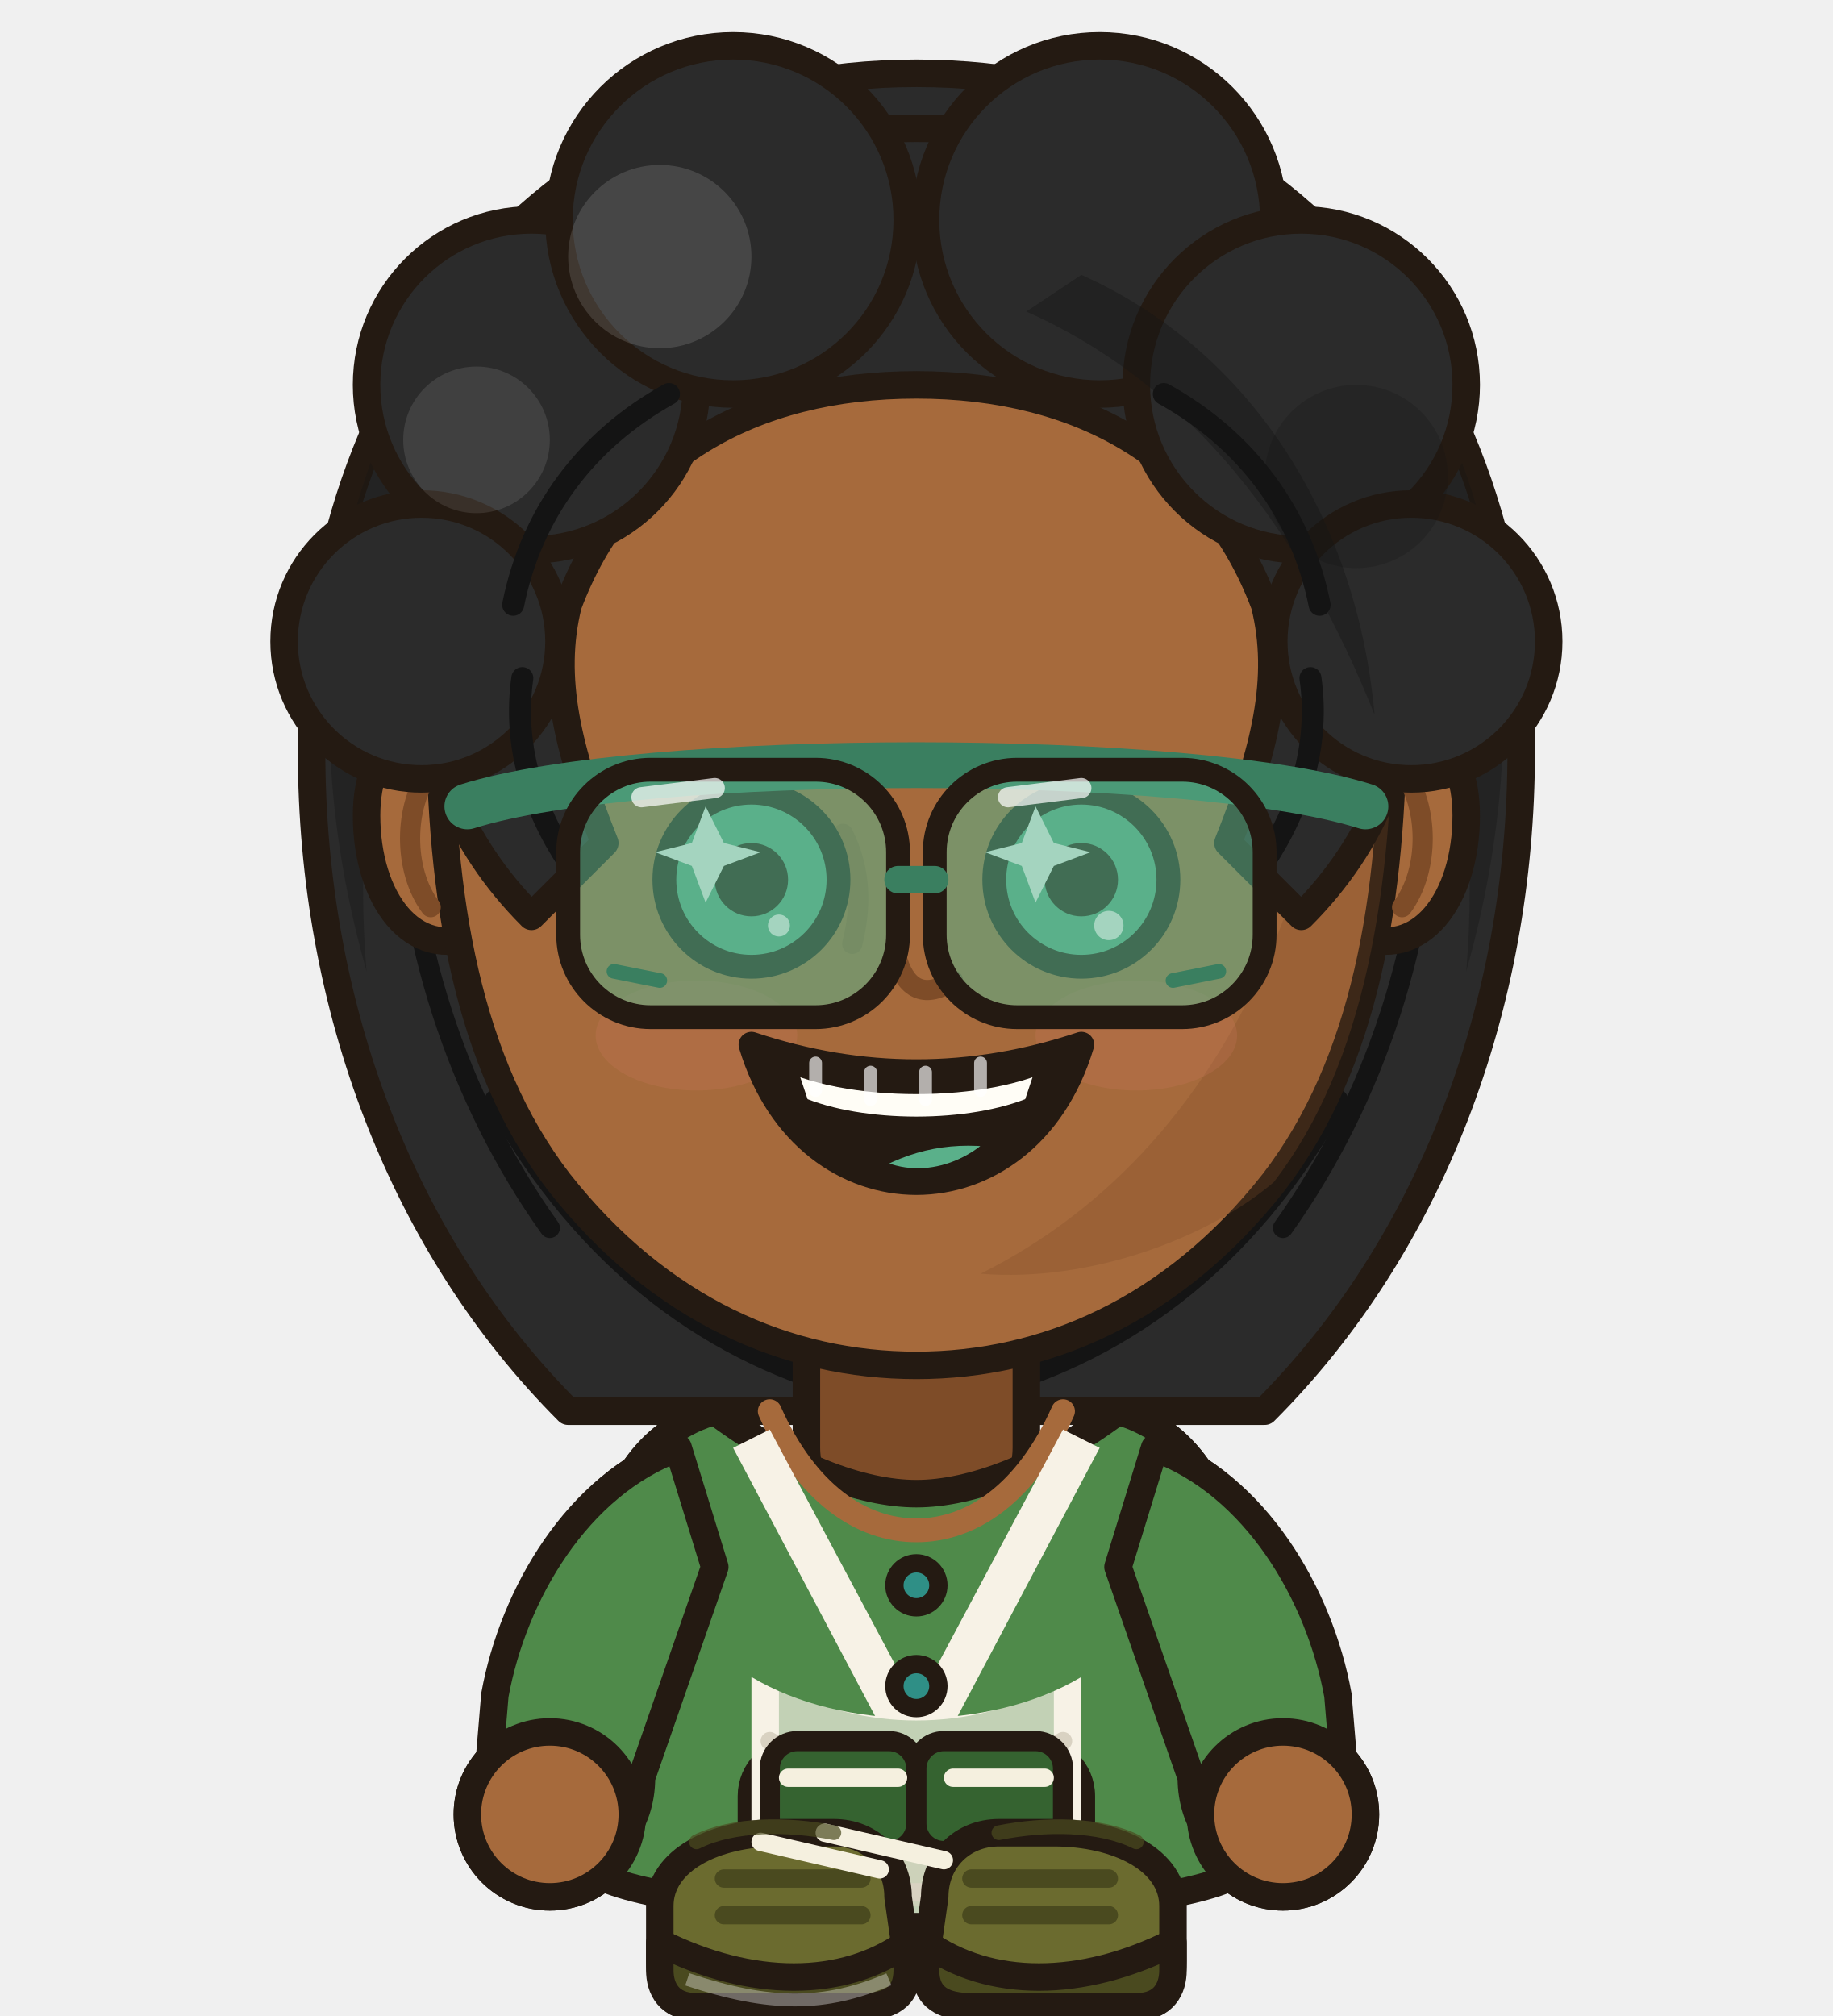
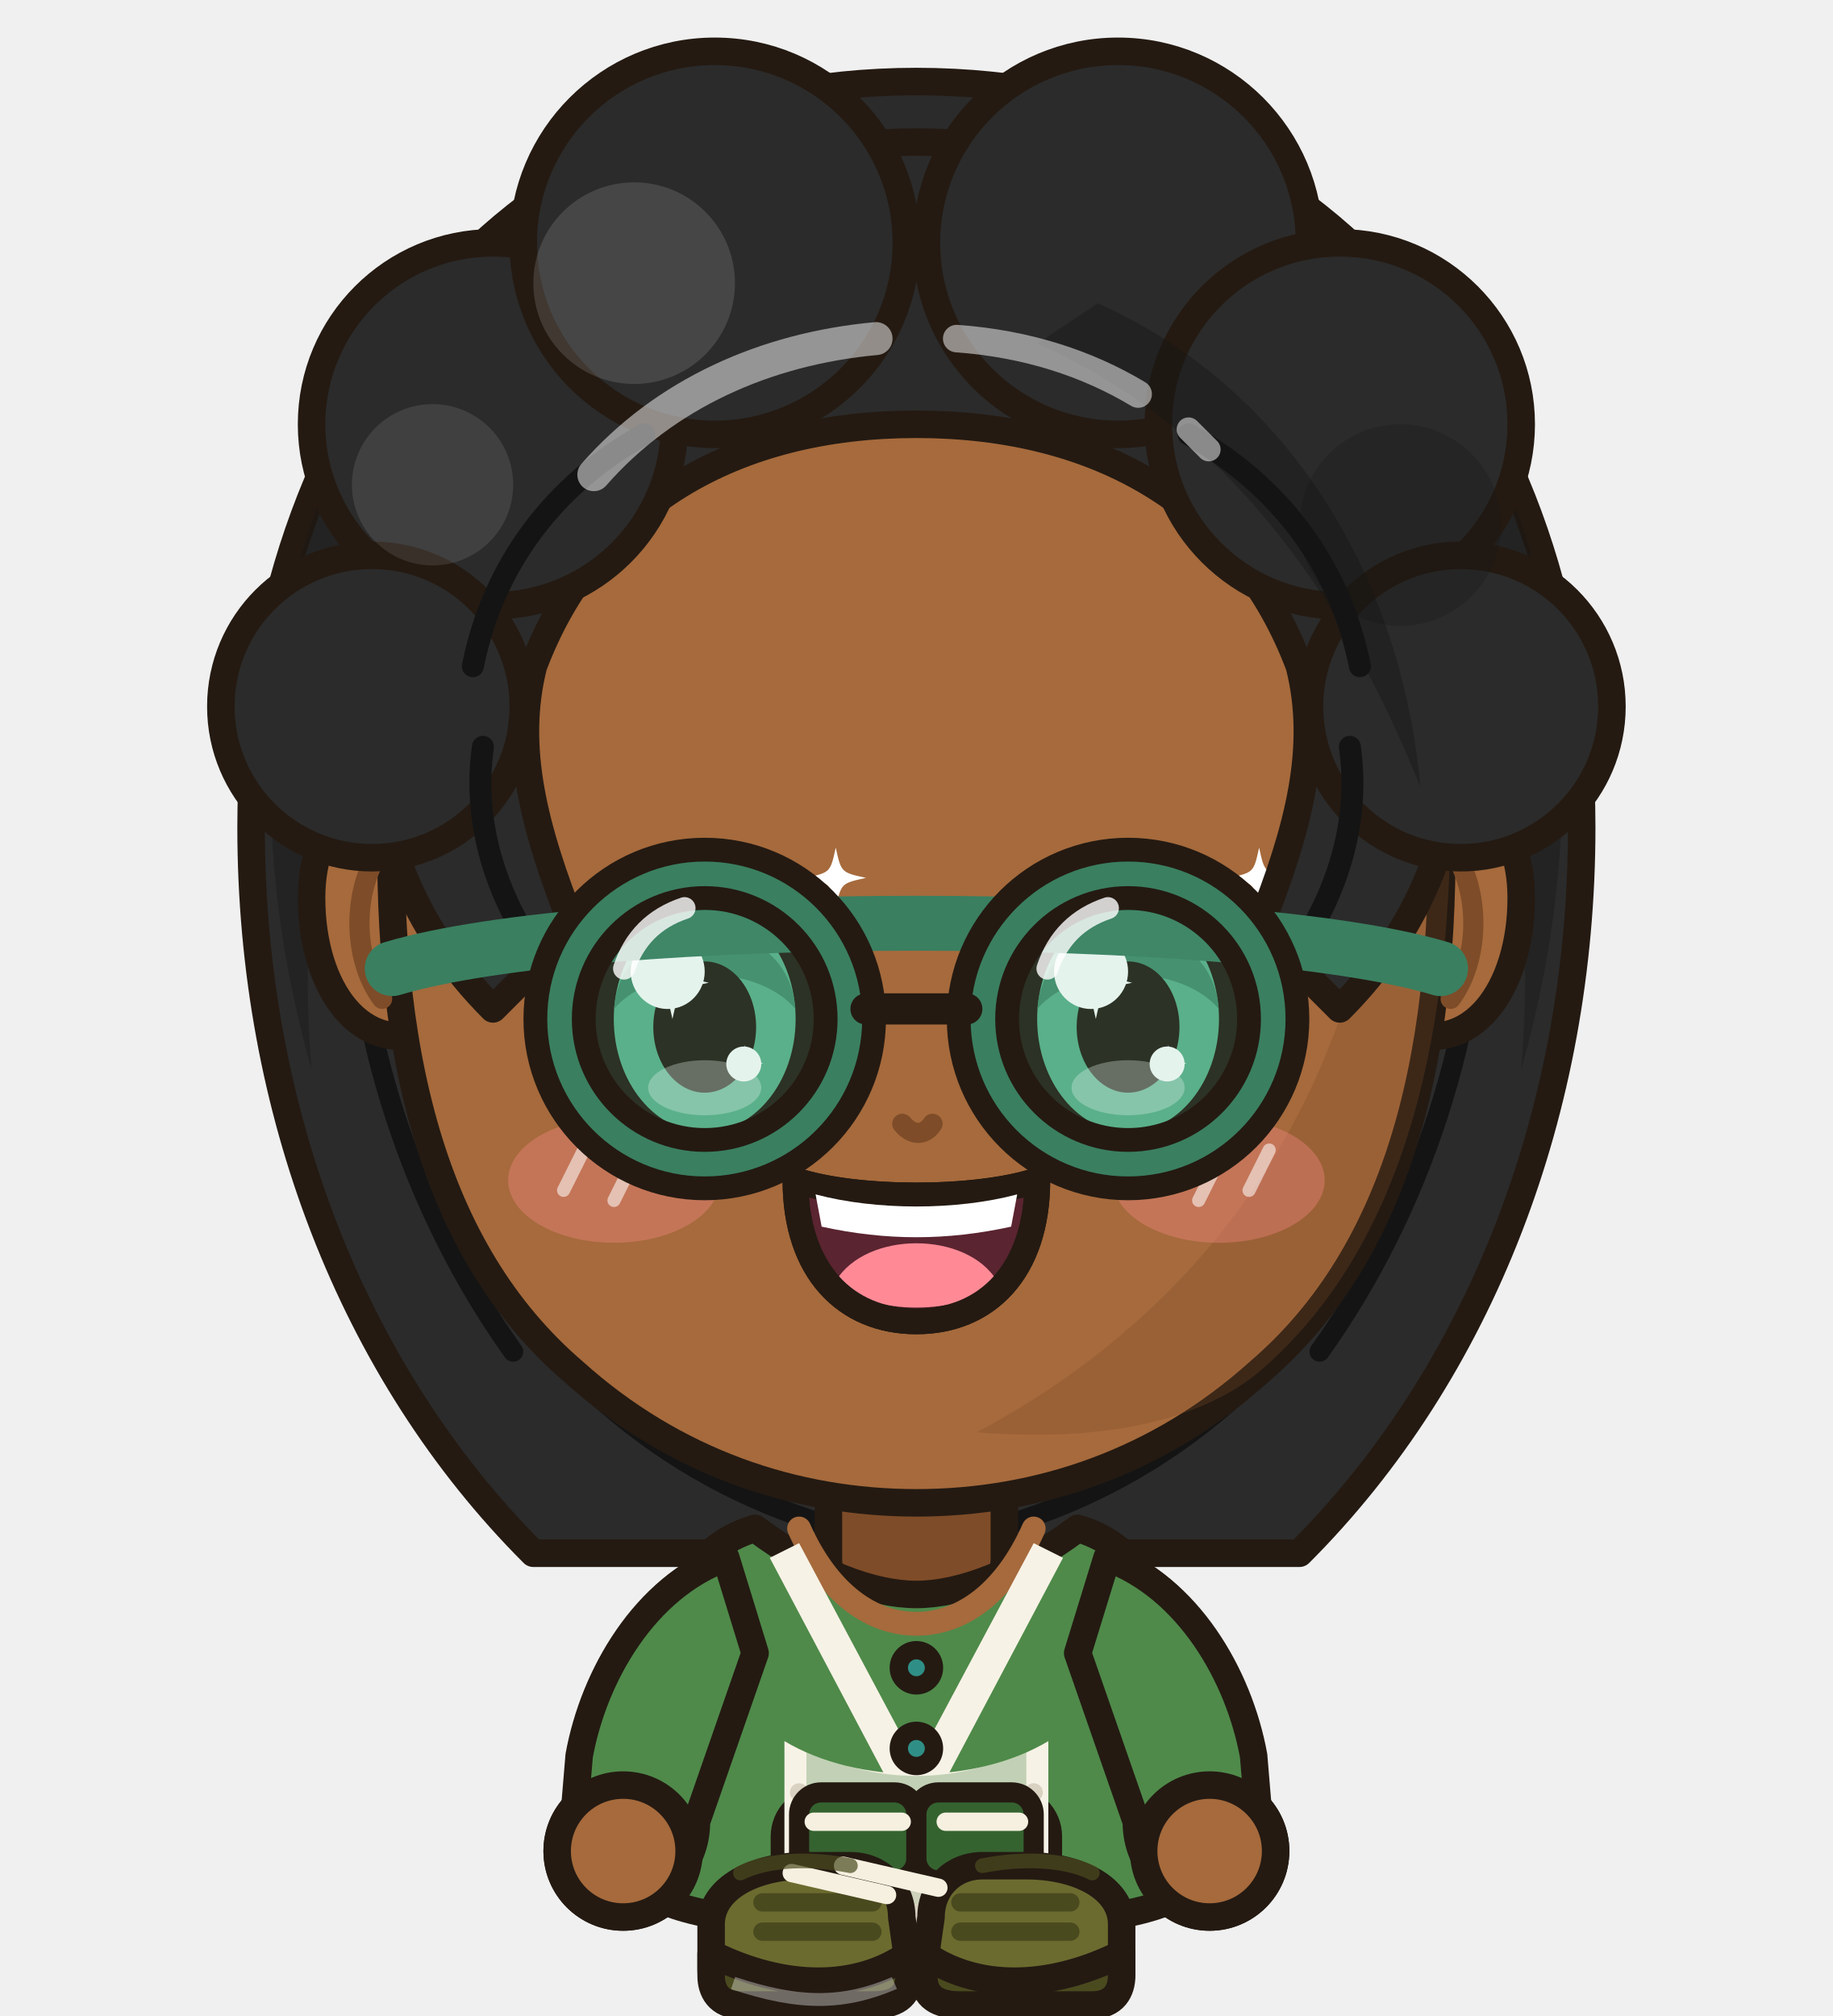
<svg xmlns="http://www.w3.org/2000/svg" width="200" height="220" viewBox="0 0 200 220">
  <g>
-     <g stroke="#241a12" stroke-width="3" stroke-linejoin="round" stroke-linecap="round">
-       <path d="M100 8 C60 8 34 40 34 82 C34 110 44 136 62 154 L138 154 C156 136 166 110 166 82 C166 40 140 8 100 8 Z" fill="#2b2b2b" />
-     </g>
-     <g stroke="none">
-       <path d="M58 40 C44 58 38 82 40 106 C32 78 36 50 50 34 Z" fill="#141414" opacity="0.32" />
-       <path d="M142 40 C156 58 162 82 160 106 C168 78 164 50 150 34 Z" fill="#141414" opacity="0.32" />
-     </g>
-     <g fill="none" stroke="#141414" stroke-width="2.2" stroke-linecap="round">
-       <path d="M54 120 C64 138 78 148 94 152" />
-       <path d="M146 120 C136 138 122 148 106 152" />
-       <path d="M44 84 C44 102 50 120 60 134" />
-       <path d="M156 84 C156 102 150 120 140 134" />
-     </g>
-   </g>
-   <g>
-     <g stroke="#241a12" stroke-width="3" stroke-linejoin="round" stroke-linecap="round">
-       <path d="M80 190 L80 207 C80 214 84 217 89 217 L95 217 C98 217 99 215 99 212 L99 190 Z" fill="#a66a3c" />
-       <path d="M120 190 L120 207 C120 214 116 217 111 217 L105 217 C102 217 101 215 101 212 L101 190 Z" fill="#a66a3c" />
-       <path d="M74 158 C63 162 56 174 54 188 C53 194 56 198 62 199 C67 199 70 196 71 191 L78 170 Z" fill="#a66a3c" />
-       <path d="M126 158 C137 162 144 174 146 188 C147 194 144 198 138 199 C133 199 130 196 129 191 L122 170 Z" fill="#a66a3c" />
-       <path d="M78 154 C71 156 67 162 66 169 L69 201 C80 206 120 206 131 201 L134 169 C133 162 129 156 122 154 C114 160 106 163 100 163 C94 163 86 160 78 154 Z" fill="#4f8a4a" />
-       <path d="M88 133 L88 158 C88 164 94 168 100 168 C106 168 112 164 112 158 L112 133 Z" fill="#7e4c28" />
-       <path d="M52 80 C45 77 40 81 40 89 C40 98 45 105 52 102 Z" fill="#a66a3c" />
-       <path d="M148 80 C155 77 160 81 160 89 C160 98 155 105 148 102 Z" fill="#a66a3c" />
-       <path d="M100 32 C72 32 51 51 48 78 C48 98 51 116 61 129 C72 143 86 149 100 149 C114 149 128 143 139 129 C149 116 152 98 152 78 C149 51 128 32 100 32 Z" fill="#a66a3c" />
-       <circle cx="60" cy="198" r="9" fill="#a66a3c" />
-       <circle cx="140" cy="198" r="9" fill="#a66a3c" />
-     </g>
-     <g stroke="none">
-       <path d="M139 129 C149 116 152 97 152 76 C152 65 150 55 146 47 C150 63 146 86 139 103 C132 120 121 132 107 139 C119 140 132 135 139 129 Z" fill="#7e4c28" opacity="0.28" />
-       <path d="M58 74 C62 54 77 38 96 34 C81 38 66 51 60 66 C57 75 56 84 57 93 C54 86 55 79 58 74 Z" fill="#ffffff" opacity="0.18" />
-       <ellipse cx="76" cy="113" rx="11" ry="6" fill="#df7f6e" opacity="0.16" />
-       <ellipse cx="124" cy="113" rx="11" ry="6" fill="#df7f6e" opacity="0.16" />
-       <path d="M83 196 C88 200 94 201 98 199 L98 205 C92 207 86 206 82 203 Z" fill="#7e4c28" opacity="0.22" />
-       <path d="M117 196 C112 200 106 201 102 199 L102 205 C108 207 114 206 118 203 Z" fill="#7e4c28" opacity="0.22" />
-       <path d="M78 158 C86 164 94 167 100 167 C106 167 114 164 122 158 L122 163 C114 169 106 172 100 172 C94 172 86 169 78 163 Z" fill="#356330" opacity="0.55" />
-       <path d="M69 193 C80 198 120 198 131 193 L131 201 C120 206 80 206 69 201 Z" fill="#356330" opacity="0.25" />
-       <path d="M74 176 C77 182 78 189 77 196 L72 195 C73 187 72 181 70 176 Z" fill="#356330" opacity="0.35" />
-       <path d="M126 176 C123 182 122 189 123 196 L128 195 C127 187 128 181 130 176 Z" fill="#356330" opacity="0.35" />
-     </g>
-     <g fill="none" stroke="#7e4c28" stroke-width="2.2" stroke-linecap="round">
-       <path d="M47 84 C44 88 44 95 47 99" />
-       <path d="M153 84 C156 88 156 95 153 99" />
-       <path d="M98 105 C99 108 101 109 104 107" />
-       <path d="M92 91 C94 95 94 99 93 103" opacity="0.35" />
-     </g>
-   </g>
-   <g>
-     <g stroke="#241a12" stroke-width="3" stroke-linejoin="round" stroke-linecap="round">
-       <path d="M78 154 C71 156 67 162 66 169 L66 205 C78 210 122 210 134 205 L134 169 C133 162 129 156 122 154 C114 160 106 163 100 163 C94 163 86 160 78 154 Z" fill="#4f8a4a" />
-       <path d="M74 158 C63 162 56 174 54 185 L53 197 C53 202 57 205 62 204 C67 203 70 199 70 194 L78 171 Z" fill="#4f8a4a" />
-       <path d="M126 158 C137 162 144 174 146 185 L147 197 C147 202 143 205 138 204 C133 203 130 199 130 194 L122 171 Z" fill="#4f8a4a" />
-       <rect x="82" y="191" width="16" height="24" rx="5" fill="#6b6b2f" />
-       <rect x="102" y="191" width="16" height="24" rx="5" fill="#6b6b2f" />
-       <path d="M84 154 C88 163 94 167 100 167 C106 167 112 163 116 154" fill="none" stroke="#a66a3c" stroke-width="2.6" />
-     </g>
-     <g stroke="#241a12" stroke-width="3" stroke-linejoin="round" stroke-linecap="round">
-       <circle cx="60" cy="198" r="9" fill="#a66a3c" />
-       <circle cx="140" cy="198" r="9" fill="#a66a3c" />
-     </g>
-     <g stroke="none">
-       <path d="M84 156 L100 186 L116 156 L120 158 L102 192 L100 196 L98 192 L80 158 Z" fill="#f7f2e6" />
-       <path d="M82 183 C92 189 108 189 118 183 L118 205 C108 210 92 210 82 205 Z" fill="#f7f2e6" />
-       <path d="M85 184 C94 189 106 189 115 184 L115 205 C106 210 94 210 85 205 Z" fill="#4f8a4a" opacity="0.32" />
-       <path d="M88 198 C96 202 104 202 112 198 L112 205 C104 209 96 209 88 205 Z" fill="#d9d2c2" opacity="0.45" />
-     </g>
-     <g fill="none" stroke="#d9d2c2" stroke-width="2" stroke-linecap="round">
-       <path d="M84 190 C92 195 108 195 116 190" />
-       <path d="M80 202 C92 208 108 208 120 202" />
-     </g>
-     <g fill="#2f8f86" stroke="#241a12" stroke-width="2">
-       <circle cx="100" cy="173" r="2.4" />
-       <circle cx="100" cy="184" r="2.4" />
-     </g>
-     <rect x="84" y="190" width="16" height="12" rx="3" fill="#356330" stroke="#241a12" stroke-width="2.2" />
-     <rect x="100" y="190" width="16" height="12" rx="3" fill="#356330" stroke="#241a12" stroke-width="2.2" />
-     <path d="M86 194 L98 194" stroke="#f5f0df" stroke-width="2" stroke-linecap="round" />
-     <path d="M104 194 L114 194" stroke="#f5f0df" stroke-width="2" stroke-linecap="round" />
-   </g>
-   <g>
-     <g transform="translate(0,3)">
-       <g stroke="#241a12" stroke-width="3" stroke-linejoin="round" stroke-linecap="round">
-         <path d="M72 205 C72 200 78 197 85 197 L91 197 C95 197 98 200 98 204 L99 211 C99 214 97 216 94 216 L76 216 C73 216 72 214 72 211 Z" fill="#6b6b2f" />
-         <path d="M128 205 C128 200 122 197 115 197 L109 197 C105 197 102 200 102 204 L101 211 C101 214 103 216 106 216 L124 216 C127 216 128 214 128 211 Z" fill="#6b6b2f" />
-         <path d="M72 209 C82 214 92 214 99 209 L99 212 C99 215 97 216 94 216 L76 216 C73 216 72 214 72 212 Z" fill="#4a4a1f" />
-         <path d="M128 209 C118 214 108 214 101 209 L101 212 C101 215 103 216 106 216 L124 216 C127 216 128 214 128 212 Z" fill="#4a4a1f" />
-       </g>
-       <g fill="none" stroke="#4a4a1f" stroke-width="2" stroke-linecap="round">
-         <path d="M79 202 L94 202" />
-         <path d="M79 206 L94 206" />
-         <path d="M121 202 L106 202" />
-         <path d="M121 206 L106 206" />
-       </g>
-       <g stroke="#f5f0df" stroke-width="2" stroke-linecap="round">
-         <path d="M83 198 L96 201" />
-         <path d="M90 197 L103 200" />
-       </g>
-       <g fill="none" stroke="#4a4a1f" stroke-width="1.6" stroke-linecap="round" opacity="0.7">
-         <path d="M76 198 C80 196 86 196 91 197" />
-         <path d="M124 198 C120 196 114 196 109 197" />
-       </g>
-       <path d="M75 213 C84 216 90 216 97 213" fill="none" stroke="#ffffff" stroke-width="1.4" opacity="0.35" />
-     </g>
-   </g>
-   <g>
-     <g stroke="#241a12" stroke-width="2.6" stroke-linejoin="round" stroke-linecap="round">
-       <circle cx="82" cy="96" r="9.5" fill="#5ab08a" />
-       <circle cx="118" cy="96" r="9.5" fill="#5ab08a" />
-       <circle cx="82" cy="96" r="4" fill="#241a12" stroke="none" />
-       <circle cx="118" cy="96" r="4" fill="#241a12" stroke="none" />
-       <path d="M77 88 L79 92 L83 93 L79 94.5 L77 98.5 L75.5 94.5 L71.5 93 L75.5 92 Z" fill="#ffffff" stroke="none" />
-       <path d="M113 88 L115 92 L119 93 L115 94.5 L113 98.5 L111.5 94.5 L107.5 93 L111.5 92 Z" fill="#ffffff" stroke="none" />
-       <circle cx="121" cy="101" r="1.6" fill="#ffffff" stroke="none" />
-       <circle cx="85" cy="101" r="1.2" fill="#ffffff" stroke="none" />
-     </g>
-   </g>
-   <g>
-     <g stroke="#241a12" stroke-width="2.8" stroke-linejoin="round" stroke-linecap="round">
-       <path d="M82 114 C88 134 112 134 118 114 C106 118 94 118 82 114 Z" fill="#241a12" />
-       <path d="M85 115 C92 119 108 119 115 115 L113 121 C106 124 94 124 87 121 Z" fill="#fffdf6" />
-       <path d="M94 127 C100 131 107 128 110 124 C104 123 99 124 94 127 Z" fill="#5ab08a" />
-     </g>
-     <g fill="none" stroke="#ffffff" stroke-width="1.4" stroke-linecap="round" opacity="0.65">
-       <path d="M89 116 L89 119" />
-       <path d="M95 117 L95 120" />
-       <path d="M101 117 L101 120" />
-       <path d="M107 116 L107 119" />
-     </g>
-   </g>
-   <g>
-     <g stroke="#241a12" stroke-width="3" stroke-linejoin="round" stroke-linecap="round">
-       <path d="M100 14 C82 14 68 22 58 34 C50 44 46 56 46 70 C46 82 50 92 58 100 L66 92 C62 82 60 74 62 66 C68 50 82 42 100 42 C118 42 132 50 138 66 C140 74 138 82 134 92 L142 100 C150 92 154 82 154 70 C154 56 150 44 142 34 C132 22 118 14 100 14 Z" fill="#2b2b2b" />
-       <circle cx="58" cy="42" r="18" fill="#2b2b2b" />
-       <circle cx="80" cy="24" r="19" fill="#2b2b2b" />
-       <circle cx="120" cy="24" r="19" fill="#2b2b2b" />
-       <circle cx="142" cy="42" r="18" fill="#2b2b2b" />
-       <circle cx="46" cy="70" r="15" fill="#2b2b2b" />
-       <circle cx="154" cy="70" r="15" fill="#2b2b2b" />
-     </g>
-     <g stroke="none">
-       <circle cx="72" cy="28" r="10" fill="#ffffff" opacity="0.13" />
-       <circle cx="52" cy="48" r="8" fill="#ffffff" opacity="0.1" />
-       <path d="M118 30 C136 38 148 56 150 78 C142 58 130 42 112 34 Z" fill="#141414" opacity="0.4" />
-       <circle cx="148" cy="52" r="10" fill="#141414" opacity="0.25" />
-     </g>
-     <g fill="none" stroke="#141414" stroke-width="2.4" stroke-linecap="round">
-       <path d="M56 66 C58 56 64 48 73 43" />
-       <path d="M144 66 C142 56 136 48 127 43" />
-       <path d="M62 94 C58 88 56 81 57 74" />
-       <path d="M138 94 C142 88 144 81 143 74" />
-     </g>
-   </g>
-   <g>
-     <g stroke="#241a12" stroke-width="2.6" stroke-linejoin="round" stroke-linecap="round">
-       <path d="M51 88 C70 82 130 82 149 88" fill="none" stroke="#3a7f60" stroke-width="5" />
-       <rect x="62" y="84" width="36" height="27" rx="9" fill="#5ab08a" fill-opacity="0.55" />
-       <rect x="102" y="84" width="36" height="27" rx="9" fill="#5ab08a" fill-opacity="0.55" />
-       <path d="M98 96 L102 96" fill="none" stroke="#3a7f60" stroke-width="3" />
-       <path d="M70 87 L78 86" fill="none" stroke="#ffffff" stroke-width="2.2" opacity="0.7" />
-       <path d="M110 87 L118 86" fill="none" stroke="#ffffff" stroke-width="2.2" opacity="0.7" />
-       <path d="M67 106 L72 107" fill="none" stroke="#3a7f60" stroke-width="1.6" />
-       <path d="M128 107 L133 106" fill="none" stroke="#3a7f60" stroke-width="1.6" />
+     <g transform="translate(100 164) scale(1.1) translate(-100 -149)">
+       <g stroke="#241a12" stroke-width="2.73" stroke-linejoin="round" stroke-linecap="round">
+         <path d="M100 8 C60 8 34 40 34 82 C34 110 44 136 62 154 L138 154 C156 136 166 110 166 82 C166 40 140 8 100 8 Z" fill="#2b2b2b" />
+       </g>
+       <g stroke="none">
+         <path d="M58 40 C44 58 38 82 40 106 C32 78 36 50 50 34 Z" fill="#141414" opacity="0.32" />
+         <path d="M142 40 C156 58 162 82 160 106 C168 78 164 50 150 34 Z" fill="#141414" opacity="0.32" />
+       </g>
+       <g fill="none" stroke="#141414" stroke-width="2.00" stroke-linecap="round">
+         <path d="M54 120 C64 138 78 148 94 152" />
+         <path d="M146 120 C136 138 122 148 106 152" />
+         <path d="M44 84 C44 102 50 120 60 134" />
+         <path d="M156 84 C156 102 150 120 140 134" />
+       </g>
+     </g>
+   </g>
+   <g>
+     <g transform="translate(100 218) scale(0.8) translate(-100 -218)">
+       <g stroke="#241a12" stroke-width="3.75" stroke-linejoin="round" stroke-linecap="round">
+         <path d="M80 190 L80 207 C80 214 84 217 89 217 L95 217 C98 217 99 215 99 212 L99 190 Z" fill="#a66a3c" />
+         <path d="M120 190 L120 207 C120 214 116 217 111 217 L105 217 C102 217 101 215 101 212 L101 190 Z" fill="#a66a3c" />
+         <path d="M74 158 C63 162 56 174 54 188 C53 194 56 198 62 199 C67 199 70 196 71 191 L78 170 Z" fill="#a66a3c" />
+         <path d="M126 158 C137 162 144 174 146 188 C147 194 144 198 138 199 C133 199 130 196 129 191 L122 170 Z" fill="#a66a3c" />
+         <path d="M78 154 C71 156 67 162 66 169 L69 201 C80 206 120 206 131 201 L134 169 C133 162 129 156 122 154 C114 160 106 163 100 163 C94 163 86 160 78 154 Z" fill="#4f8a4a" />
+         <path d="M88 133 L88 158 C88 164 94 168 100 168 C106 168 112 164 112 158 L112 133 Z" fill="#7e4c28" />
+         <circle cx="60" cy="198" r="9" fill="#a66a3c" />
+         <circle cx="140" cy="198" r="9" fill="#a66a3c" />
+       </g>
+       <g stroke="none">
+         <path d="M83 196 C88 200 94 201 98 199 L98 205 C92 207 86 206 82 203 Z" fill="#7e4c28" opacity="0.22" />
+         <path d="M117 196 C112 200 106 201 102 199 L102 205 C108 207 114 206 118 203 Z" fill="#7e4c28" opacity="0.22" />
+         <path d="M78 158 C86 164 94 167 100 167 C106 167 114 164 122 158 L122 163 C114 169 106 172 100 172 C94 172 86 169 78 163 Z" fill="#356330" opacity="0.55" />
+         <path d="M69 193 C80 198 120 198 131 193 L131 201 C120 206 80 206 69 201 Z" fill="#356330" opacity="0.25" />
+         <path d="M74 176 C77 182 78 189 77 196 L72 195 C73 187 72 181 70 176 Z" fill="#356330" opacity="0.35" />
+         <path d="M126 176 C123 182 122 189 123 196 L128 195 C127 187 128 181 130 176 Z" fill="#356330" opacity="0.35" />
+       </g>
+     </g>
+     <g transform="translate(100 164) scale(1.1) translate(-100 -149)">
+       <g stroke="#241a12" stroke-width="2.73" stroke-linejoin="round" stroke-linecap="round">
+         <path d="M52 80 C45 77 40 81 40 89 C40 98 45 105 52 102 Z" fill="#a66a3c" />
+         <path d="M148 80 C155 77 160 81 160 89 C160 98 155 105 148 102 Z" fill="#a66a3c" />
+         <path d="M100 32 C72 32 51 51 48 78 C47 104 52 124 66 136 C76 145 88 149 100 149 C112 149 124 145 134 136 C148 124 153 104 152 78 C149 51 128 32 100 32 Z" fill="#a66a3c" />
+       </g>
+       <g stroke="none">
+         <path d="M134 136 C148 124 153 104 153 80 C153 66 150 55 146 47 C151 66 147 90 140 106 C133 122 121 134 106 142 C118 143 128 141 134 136 Z" fill="#7e4c28" opacity="0.28" />
+         <path d="M58 74 C62 54 77 38 96 34 C81 38 66 51 60 66 C57 75 56 84 57 93 C54 86 55 79 58 74 Z" fill="#ffffff" opacity="0.18" />
+         <ellipse cx="70" cy="117" rx="10.5" ry="6.2" fill="#ff8a8a" opacity="0.34" />
+         <ellipse cx="130" cy="117" rx="10.5" ry="6.2" fill="#ff8a8a" opacity="0.34" />
+       </g>
+       <g fill="none" stroke="#7e4c28" stroke-width="2" stroke-linecap="round">
+         <path d="M47 84 C44 88 44 95 47 99" />
+         <path d="M153 84 C156 88 156 95 153 99" />
+         <path d="M98.6 111.4 C99.6 112.6 100.8 112.6 101.6 111.4" />
+       </g>
+       <g fill="none" stroke="#ffffff" stroke-width="1.3" stroke-linecap="round" opacity="0.55">
+         <path d="M65 118 L67 114" />
+         <path d="M70 119 L72 115" />
+         <path d="M128 119 L130 115" />
+         <path d="M133 118 L135 114" />
+       </g>
+     </g>
+   </g>
+   <g>
+     <g transform="translate(100 218) scale(0.8) translate(-100 -218)">
+       <g stroke="#241a12" stroke-width="3.75" stroke-linejoin="round" stroke-linecap="round">
+         <path d="M78 154 C71 156 67 162 66 169 L66 205 C78 210 122 210 134 205 L134 169 C133 162 129 156 122 154 C114 160 106 163 100 163 C94 163 86 160 78 154 Z" fill="#4f8a4a" />
+         <path d="M74 158 C63 162 56 174 54 185 L53 197 C53 202 57 205 62 204 C67 203 70 199 70 194 L78 171 Z" fill="#4f8a4a" />
+         <path d="M126 158 C137 162 144 174 146 185 L147 197 C147 202 143 205 138 204 C133 203 130 199 130 194 L122 171 Z" fill="#4f8a4a" />
+         <rect x="82" y="191" width="16" height="24" rx="5" fill="#6b6b2f" />
+         <rect x="102" y="191" width="16" height="24" rx="5" fill="#6b6b2f" />
+         <path d="M84 154 C88 163 94 167 100 167 C106 167 112 163 116 154" fill="none" stroke="#a66a3c" stroke-width="3.25" />
+       </g>
+       <g stroke="#241a12" stroke-width="3.75" stroke-linejoin="round" stroke-linecap="round">
+         <circle cx="60" cy="198" r="9" fill="#a66a3c" />
+         <circle cx="140" cy="198" r="9" fill="#a66a3c" />
+       </g>
+       <g stroke="none">
+         <path d="M84 156 L100 186 L116 156 L120 158 L102 192 L100 196 L98 192 L80 158 Z" fill="#f7f2e6" />
+         <path d="M82 183 C92 189 108 189 118 183 L118 205 C108 210 92 210 82 205 Z" fill="#f7f2e6" />
+         <path d="M85 184 C94 189 106 189 115 184 L115 205 C106 210 94 210 85 205 Z" fill="#4f8a4a" opacity="0.32" />
+         <path d="M88 198 C96 202 104 202 112 198 L112 205 C104 209 96 209 88 205 Z" fill="#d9d2c2" opacity="0.45" />
+       </g>
+       <g fill="none" stroke="#d9d2c2" stroke-width="2.50" stroke-linecap="round">
+         <path d="M84 190 C92 195 108 195 116 190" />
+         <path d="M80 202 C92 208 108 208 120 202" />
+       </g>
+       <g fill="#2f8f86" stroke="#241a12" stroke-width="2.50">
+         <circle cx="100" cy="173" r="2.4" />
+         <circle cx="100" cy="184" r="2.4" />
+       </g>
+       <rect x="84" y="190" width="16" height="12" rx="3" fill="#356330" stroke="#241a12" stroke-width="2.75" />
+       <rect x="100" y="190" width="16" height="12" rx="3" fill="#356330" stroke="#241a12" stroke-width="2.75" />
+       <path d="M86 194 L98 194" stroke="#f5f0df" stroke-width="2.50" stroke-linecap="round" />
+       <path d="M104 194 L114 194" stroke="#f5f0df" stroke-width="2.50" stroke-linecap="round" />
+     </g>
+   </g>
+   <g>
+     <g transform="translate(100 218) scale(0.8) translate(-100 -218)">
+       <g transform="translate(0,3)">
+         <g stroke="#241a12" stroke-width="3.75" stroke-linejoin="round" stroke-linecap="round">
+           <path d="M72 205 C72 200 78 197 85 197 L91 197 C95 197 98 200 98 204 L99 211 C99 214 97 216 94 216 L76 216 C73 216 72 214 72 211 Z" fill="#6b6b2f" />
+           <path d="M128 205 C128 200 122 197 115 197 L109 197 C105 197 102 200 102 204 L101 211 C101 214 103 216 106 216 L124 216 C127 216 128 214 128 211 Z" fill="#6b6b2f" />
+           <path d="M72 209 C82 214 92 214 99 209 L99 212 C99 215 97 216 94 216 L76 216 C73 216 72 214 72 212 Z" fill="#4a4a1f" />
+           <path d="M128 209 C118 214 108 214 101 209 L101 212 C101 215 103 216 106 216 L124 216 C127 216 128 214 128 212 Z" fill="#4a4a1f" />
+         </g>
+         <g fill="none" stroke="#4a4a1f" stroke-width="2.50" stroke-linecap="round">
+           <path d="M79 202 L94 202" />
+           <path d="M79 206 L94 206" />
+           <path d="M121 202 L106 202" />
+           <path d="M121 206 L106 206" />
+         </g>
+         <g stroke="#f5f0df" stroke-width="2.50" stroke-linecap="round">
+           <path d="M83 198 L96 201" />
+           <path d="M90 197 L103 200" />
+         </g>
+         <g fill="none" stroke="#4a4a1f" stroke-width="2.00" stroke-linecap="round" opacity="0.7">
+           <path d="M76 198 C80 196 86 196 91 197" />
+           <path d="M124 198 C120 196 114 196 109 197" />
+         </g>
+         <path d="M75 213 C84 216 90 216 97 213" fill="none" stroke="#ffffff" stroke-width="1.75" opacity="0.35" />
+       </g>
+     </g>
+   </g>
+   <g>
+     <g transform="translate(100 164) scale(1.1) translate(-100 -149)">
+       <ellipse cx="79" cy="101" rx="10.2" ry="12.4" fill="#5ab08a" stroke="#241a12" stroke-width="2.36" />
+       <path d="M70.0 100 C70.8 89.6 87.2 89.6 88.0 100 C84.1 95.42 73.9 95.42 70.0 100 Z" fill="#3a7f60" opacity="0.75" />
+       <ellipse cx="79.0" cy="101.8" rx="5.1" ry="6.51" fill="#241a12" />
+       <ellipse cx="79" cy="107.82" rx="5.61" ry="2.728" fill="#ffffff" opacity="0.32" />
+       <ellipse cx="75.328" cy="96.288" rx="3.672" ry="3.72" fill="#ffffff" />
+       <circle cx="82.876" cy="105.464" r="1.734" fill="#ffffff" />
+       <path d="M67.3 99 C69.8 86.1 88.2 86.1 90.7 99" fill="none" stroke="#241a12" stroke-width="3.45" stroke-linecap="round" />
+       <path d="M67.8 97.5 L64.3 94.5" fill="none" stroke="#241a12" stroke-width="2.36" stroke-linecap="round" />
+       <ellipse cx="121" cy="101" rx="10.2" ry="12.4" fill="#5ab08a" stroke="#241a12" stroke-width="2.36" />
+       <path d="M112.0 100 C112.8 89.6 129.2 89.6 130.0 100 C126.1 95.42 115.9 95.42 112.0 100 Z" fill="#3a7f60" opacity="0.75" />
+       <ellipse cx="121.0" cy="101.8" rx="5.1" ry="6.51" fill="#241a12" />
+       <ellipse cx="121" cy="107.82" rx="5.61" ry="2.728" fill="#ffffff" opacity="0.32" />
+       <ellipse cx="117.328" cy="96.288" rx="3.672" ry="3.72" fill="#ffffff" />
+       <circle cx="124.876" cy="105.464" r="1.734" fill="#ffffff" />
+       <path d="M109.3 99 C111.8 86.1 130.2 86.1 132.7 99" fill="none" stroke="#241a12" stroke-width="3.45" stroke-linecap="round" />
+       <path d="M132.2 97.5 L135.7 94.5" fill="none" stroke="#241a12" stroke-width="2.36" stroke-linecap="round" />
+       <path d="M75.8 93.8 C76.448 96.752 76.448 96.752 79.4 97.4 C76.448 98.048 76.448 98.048 75.8 101.0 C75.152 98.048 75.152 98.048 72.2 97.4 C75.152 96.752 75.152 96.752 75.8 93.8 Z" fill="#ffffff" />
+       <path d="M117.8 93.8 C118.448 96.752 118.448 96.752 121.4 97.4 C118.448 98.048 118.448 98.048 117.8 101.0 C117.152 98.048 117.152 98.048 114.2 97.4 C117.152 96.752 117.152 96.752 117.8 93.8 Z" fill="#ffffff" />
+       <path d="M83 103.6 C83.324 105.076 83.324 105.076 84.8 105.4 C83.324 105.724 83.324 105.724 83 107.2 C82.676 105.724 82.676 105.724 81.2 105.4 C82.676 105.076 82.676 105.076 83 103.6 Z" fill="#ffffff" />
+       <path d="M125 103.6 C125.324 105.076 125.324 105.076 126.8 105.4 C125.324 105.724 125.324 105.724 125 107.2 C124.676 105.724 124.676 105.724 123.2 105.4 C124.676 105.076 124.676 105.076 125 103.6 Z" fill="#ffffff" />
+       <path d="M92 84 C92.54 86.46 92.54 86.46 95 87 C92.54 87.54 92.54 87.54 92 90 C91.46 87.54 91.46 87.54 89 87 C91.46 86.46 91.46 86.46 92 84 Z" fill="#ffffff" />
+       <path d="M134 84 C134.54 86.46 134.54 86.46 137 87 C134.54 87.54 134.54 87.54 134 90 C133.46 87.54 133.46 87.54 131 87 C133.46 86.46 133.46 86.46 134 84 Z" fill="#ffffff" />
+     </g>
+   </g>
+   <g>
+     <g transform="translate(100 164) scale(1.1) translate(-100 -149)">
+       <g stroke="#241a12" stroke-width="2.55" stroke-linejoin="round" stroke-linecap="round">
+         <path d="M88 117 C94 119 106 119 112 117 C112 126 107 131 100 131 C93 131 88 126 88 117 Z" fill="#5a2430" />
+       </g>
+       <path d="M92 127 C95 122 105 122 108 127 C105 130.5 95 130.5 92 127 Z" fill="#ff8a96" />
+       <g stroke="#241a12" stroke-width="2.55" fill="none" stroke-linejoin="round" stroke-linecap="round">
+         <path d="M88 117 C94 119 106 119 112 117 C112 126 107 131 100 131 C93 131 88 126 88 117 Z" />
+       </g>
+       <path d="M90 118.4 C96 120 104 120 110 118.4 L109.4 121.6 C103 123 97 123 90.6 121.6 Z" fill="#ffffff" />
+     </g>
+   </g>
+   <g>
+     <g transform="translate(100 164) scale(1.1) translate(-100 -149)">
+       <g stroke="#241a12" stroke-width="2.73" stroke-linejoin="round" stroke-linecap="round">
+         <path d="M100 14 C82 14 68 22 58 34 C50 44 46 56 46 70 C46 82 50 92 58 100 L66 92 C62 82 60 74 62 66 C68 50 82 42 100 42 C118 42 132 50 138 66 C140 74 138 82 134 92 L142 100 C150 92 154 82 154 70 C154 56 150 44 142 34 C132 22 118 14 100 14 Z" fill="#2b2b2b" />
+         <circle cx="58" cy="42" r="18" fill="#2b2b2b" />
+         <circle cx="80" cy="24" r="19" fill="#2b2b2b" />
+         <circle cx="120" cy="24" r="19" fill="#2b2b2b" />
+         <circle cx="142" cy="42" r="18" fill="#2b2b2b" />
+         <circle cx="46" cy="70" r="15" fill="#2b2b2b" />
+         <circle cx="154" cy="70" r="15" fill="#2b2b2b" />
+       </g>
+       <g stroke="none">
+         <circle cx="72" cy="28" r="10" fill="#ffffff" opacity="0.13" />
+         <circle cx="52" cy="48" r="8" fill="#ffffff" opacity="0.1" />
+         <path d="M118 30 C136 38 148 56 150 78 C142 58 130 42 112 34 Z" fill="#141414" opacity="0.4" />
+         <circle cx="148" cy="52" r="10" fill="#141414" opacity="0.25" />
+       </g>
+       <g fill="none" stroke="#141414" stroke-width="2.18" stroke-linecap="round">
+         <path d="M56 66 C58 56 64 48 73 43" />
+         <path d="M144 66 C142 56 136 48 127 43" />
+         <path d="M62 94 C58 88 56 81 57 74" />
+         <path d="M138 94 C142 88 144 81 143 74" />
+       </g>
+       <g fill="none" stroke="#ffffff" stroke-linecap="round" opacity="0.5">
+         <path d="M68 47 C75 39 85 34.5 96 33.5" stroke-width="3.27" />
+         <path d="M104 33.5 C111 34 117 36 122 39" stroke-width="2.73" />
+         <path d="M127 42.5 L129 44.5" stroke-width="2.36" />
+       </g>
+     </g>
+   </g>
+   <g>
+     <g transform="translate(100 164) scale(1.1) translate(-100 -149)">
+       <g stroke="#241a12" stroke-width="2.36" stroke-linejoin="round" stroke-linecap="round">
+         <path d="M48 96 C68 90 132 90 152 96" fill="none" stroke="#3a7f60" stroke-width="5.45" />
+         <circle cx="79" cy="101" r="14.4" fill="none" stroke="#3a7f60" stroke-width="4.00" />
+         <circle cx="121" cy="101" r="14.4" fill="none" stroke="#3a7f60" stroke-width="4.00" />
+         <circle cx="79" cy="101" r="16.8" fill="none" />
+         <circle cx="121" cy="101" r="16.8" fill="none" />
+         <circle cx="79" cy="101" r="12" fill="#5ab08a" fill-opacity="0.16" />
+         <circle cx="121" cy="101" r="12" fill="#5ab08a" fill-opacity="0.16" />
+         <path d="M95 100 L105 100" fill="none" stroke-width="3.09" />
+         <path d="M71 96 C72 93 74 91 77 90" fill="none" stroke="#ffffff" stroke-width="2.18" opacity="0.8" />
+         <path d="M113 96 C114 93 116 91 119 90" fill="none" stroke="#ffffff" stroke-width="2.18" opacity="0.8" />
+       </g>
    </g>
  </g>
</svg>
